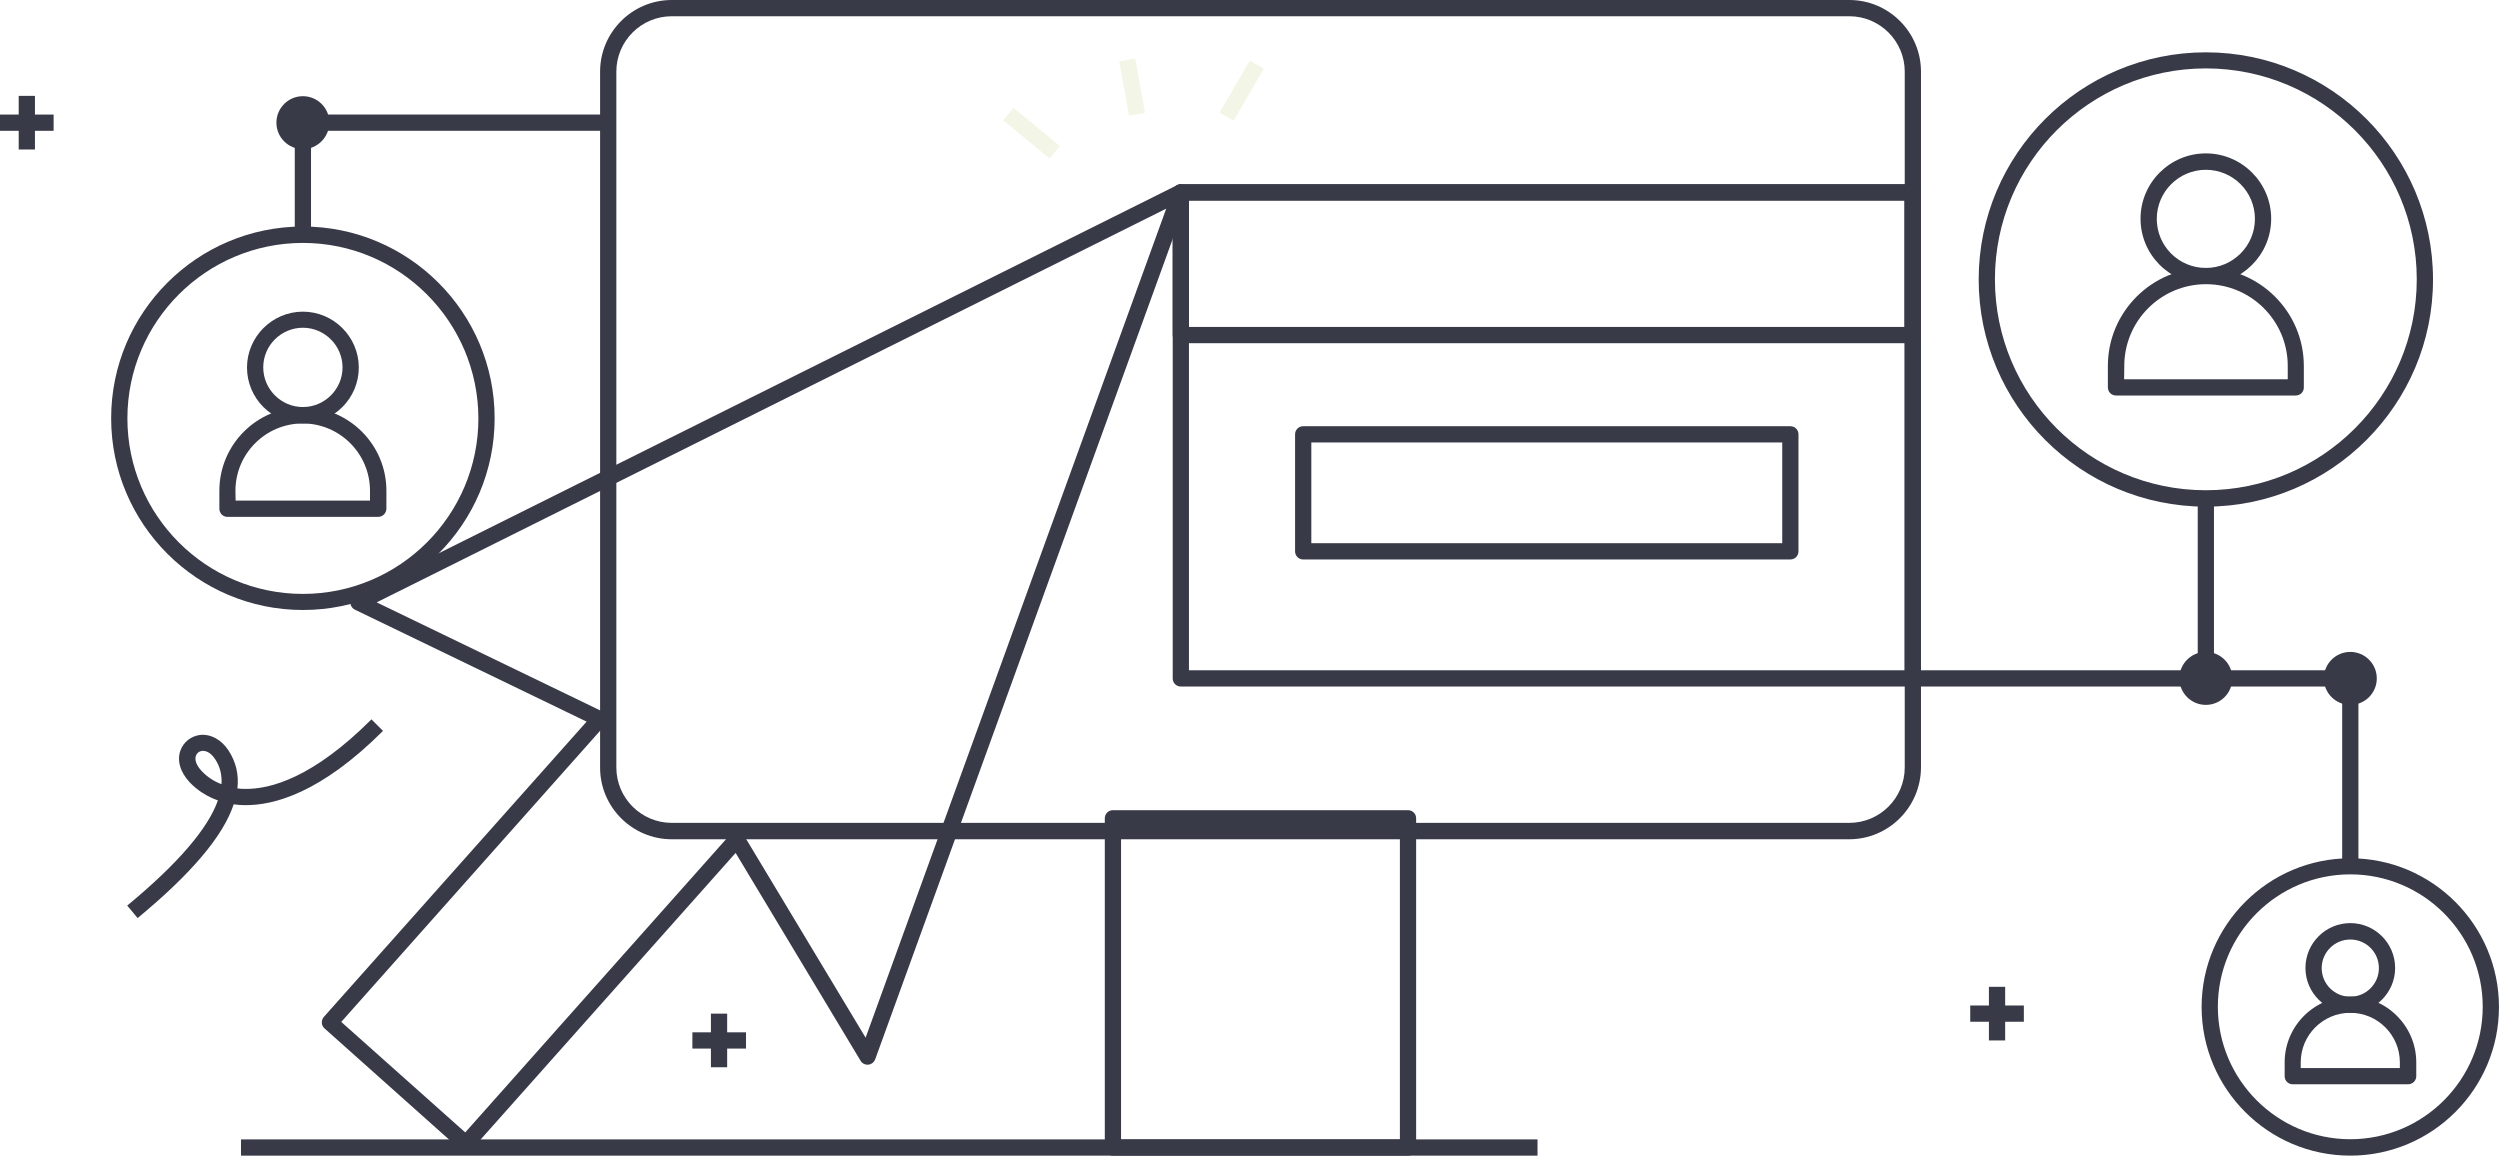
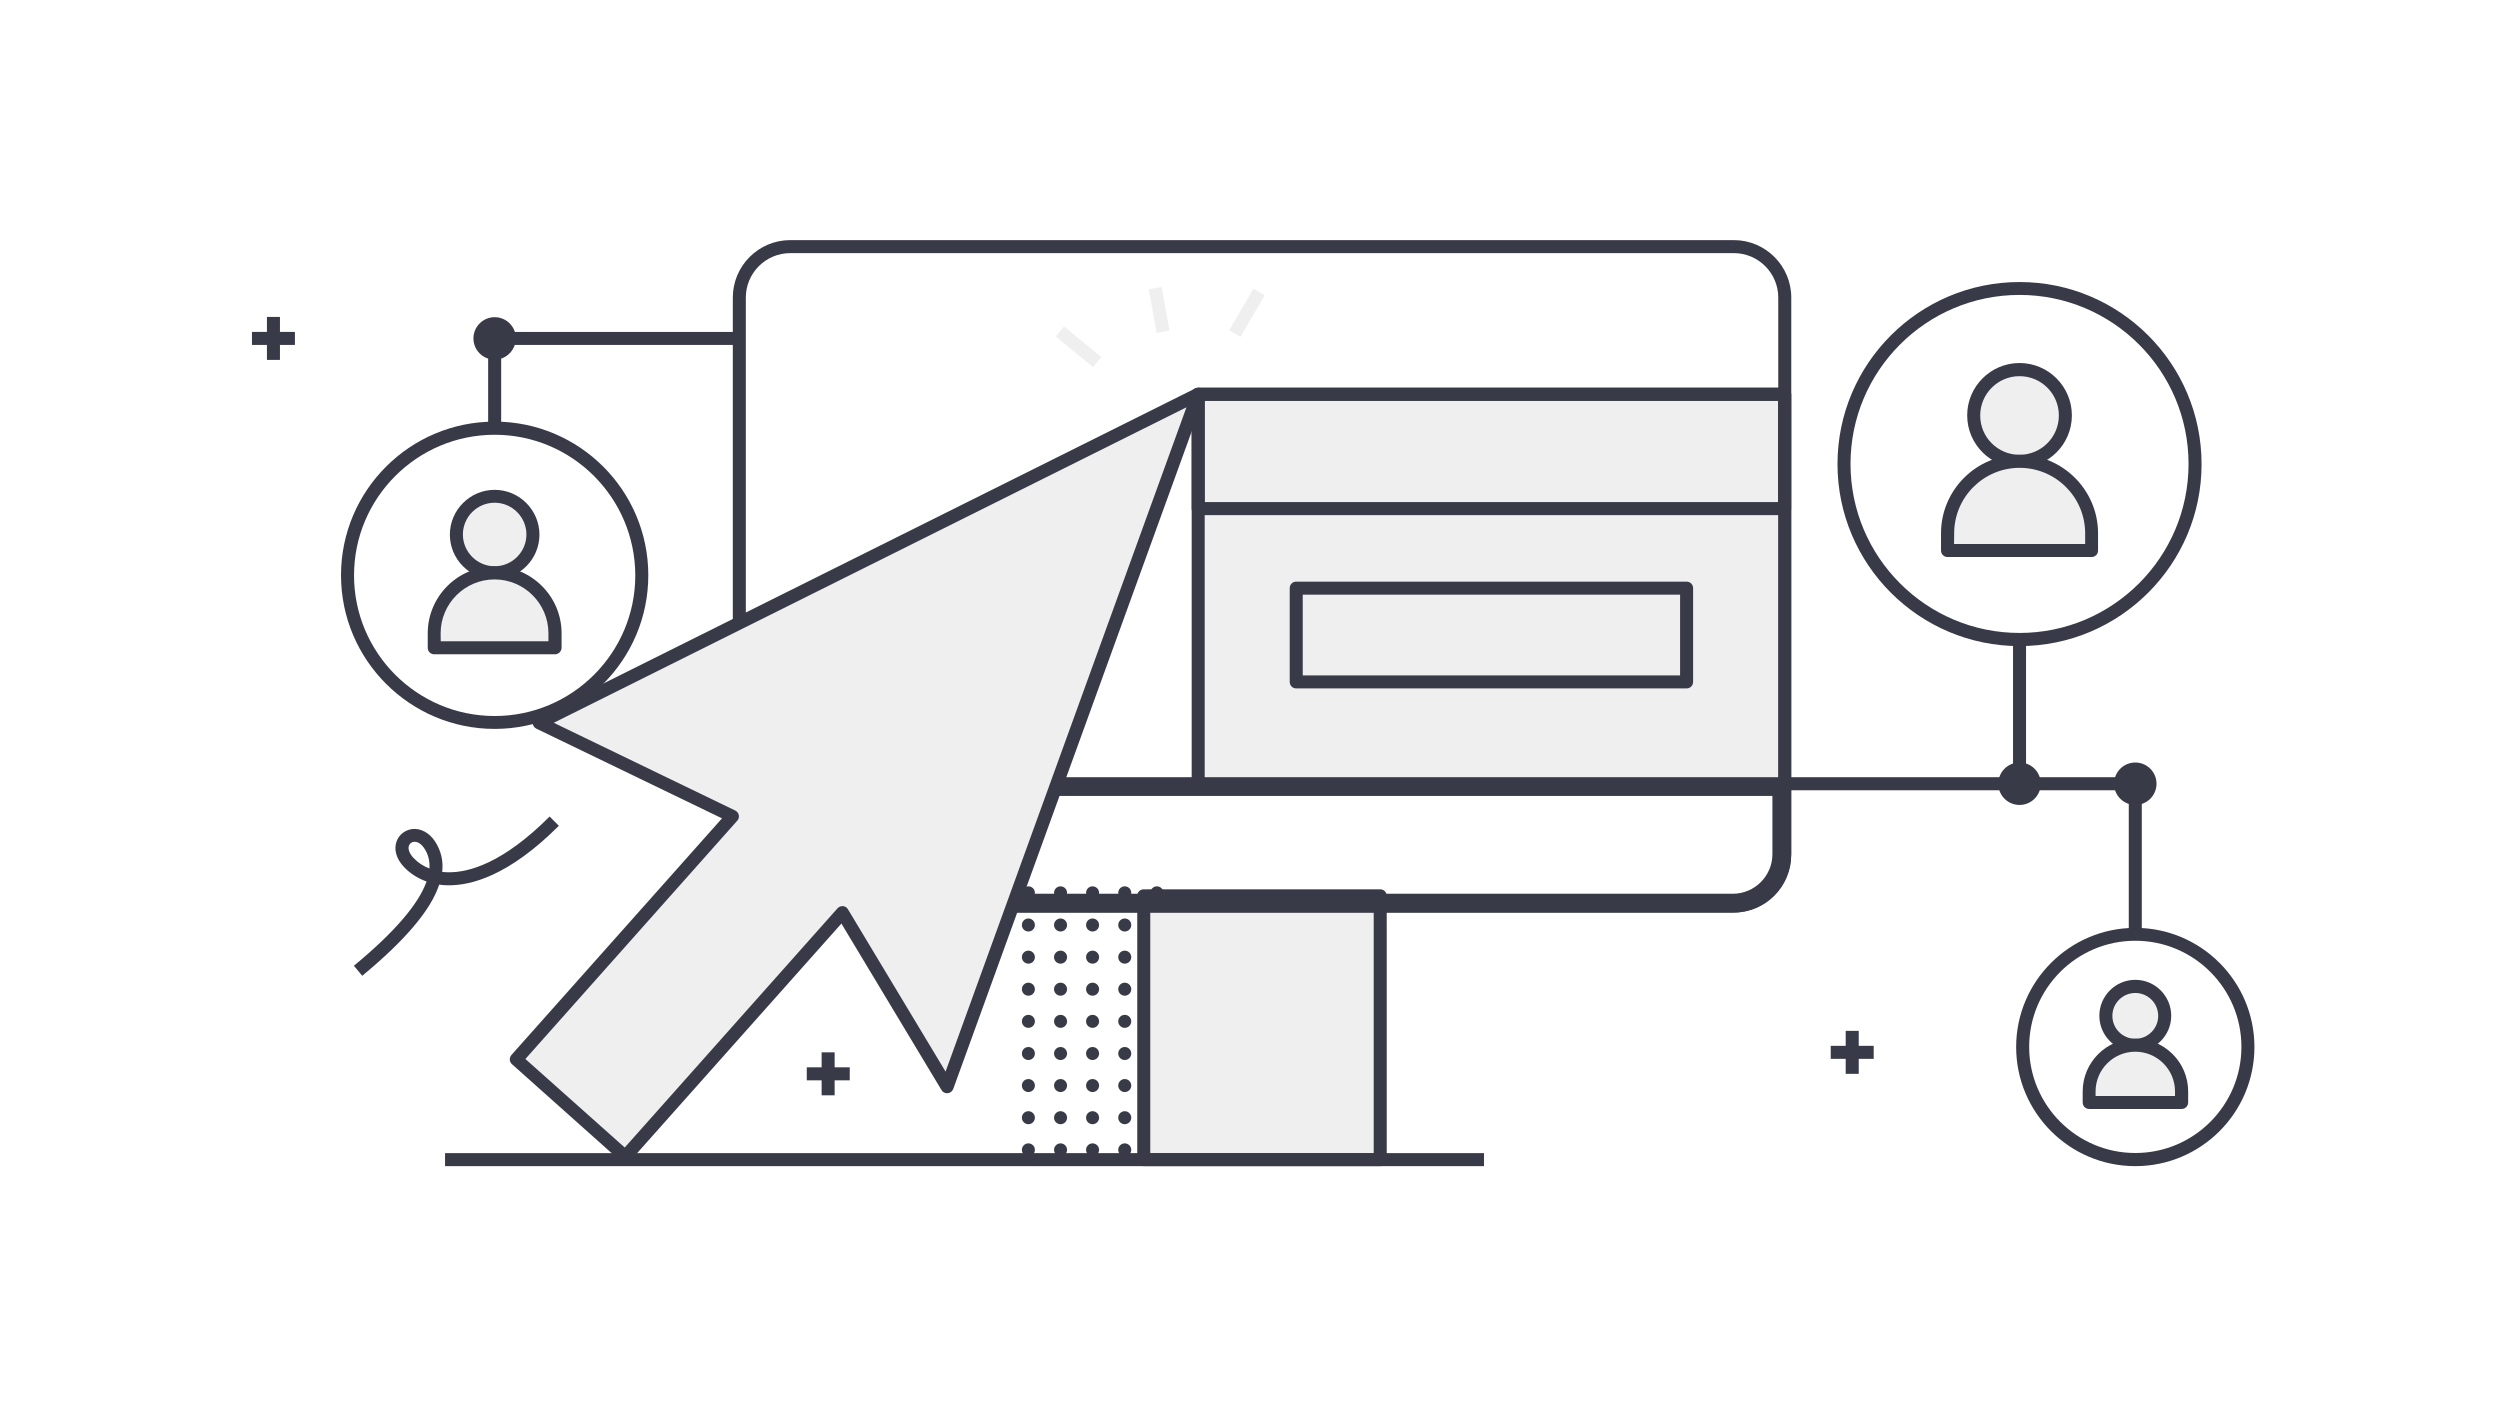
- <svg xmlns="http://www.w3.org/2000/svg" width="415" height="192" viewBox="0 0 415 192" fill="none">
-   <path d="M233.729 191.837H184.745C183.99 191.837 183.396 191.244 183.396 190.489V135.84C183.396 135.085 183.99 134.491 184.745 134.491H233.729C234.485 134.491 235.078 135.085 235.078 135.84V190.489C235.078 191.244 234.485 191.837 233.729 191.837ZM186.094 189.14H232.381V137.189H186.094V189.14Z" fill="#383A48" />
-   <path d="M306.962 139.319H111.511C104.956 139.319 99.615 133.978 99.615 127.424V11.895C99.615 5.341 104.956 0 111.511 0H306.989C313.544 0 318.884 5.341 318.884 11.895V127.397C318.857 133.978 313.517 139.319 306.962 139.319ZM111.511 2.697C106.44 2.697 102.313 6.824 102.313 11.895V127.397C102.313 132.468 106.44 136.595 111.511 136.595H306.989C312.06 136.595 316.187 132.468 316.187 127.397V11.895C316.187 6.824 312.06 2.697 306.989 2.697H111.511Z" fill="#383A48" />
-   <path d="M255.227 189.14H40.004V191.837H255.227V189.14Z" fill="#383A48" />
-   <path d="M317.508 113.964H196.019C195.263 113.964 194.67 113.37 194.67 112.615V31.937C194.67 31.181 195.263 30.588 196.019 30.588H317.508C318.263 30.588 318.857 31.181 318.857 31.937V112.615C318.857 113.37 318.263 113.964 317.508 113.964ZM197.367 111.266H316.159V33.285H197.367V111.266Z" fill="#383A48" />
-   <path d="M317.508 56.968H196.019C195.263 56.968 194.67 56.375 194.67 55.62V31.937C194.67 31.181 195.263 30.588 196.019 30.588H317.508C318.263 30.588 318.857 31.181 318.857 31.937V55.62C318.857 56.375 318.263 56.968 317.508 56.968ZM197.367 54.271H316.159V33.285H197.367V54.271Z" fill="#383A48" />
-   <path d="M297.198 92.871H216.331C215.576 92.871 214.982 92.278 214.982 91.523V72.102C214.982 71.346 215.576 70.753 216.331 70.753H297.198C297.954 70.753 298.547 71.346 298.547 72.102V91.523C298.547 92.278 297.954 92.871 297.198 92.871ZM217.68 90.174H295.85V73.45H217.68V90.174Z" fill="#383A48" />
-   <path d="M366.17 84.104C345.373 84.104 328.461 67.192 328.461 46.395C328.461 25.598 345.373 8.686 366.17 8.686C386.967 8.686 403.879 25.598 403.879 46.395C403.906 67.165 386.967 84.104 366.17 84.104ZM366.17 11.356C346.857 11.356 331.158 27.055 331.158 46.368C331.158 65.681 346.857 81.38 366.17 81.38C385.483 81.38 401.182 65.681 401.182 46.368C401.182 27.055 385.483 11.356 366.17 11.356Z" fill="#383A48" />
-   <path d="M366.172 47.149C360.21 47.149 355.328 42.294 355.328 36.305C355.328 30.344 360.183 25.462 366.172 25.462C372.133 25.462 377.015 30.317 377.015 36.305C377.015 42.294 372.16 47.149 366.172 47.149ZM366.172 28.186C361.694 28.186 358.025 31.828 358.025 36.332C358.025 40.837 361.667 44.478 366.172 44.478C370.649 44.478 374.318 40.837 374.318 36.332C374.318 31.828 370.676 28.186 366.172 28.186Z" fill="#383A48" />
-   <path d="M381.115 65.653H351.255C350.5 65.653 349.906 65.059 349.906 64.304V60.744C349.906 51.761 357.216 44.478 366.171 44.478C375.127 44.478 382.437 51.788 382.437 60.744V64.304C382.464 65.032 381.843 65.653 381.115 65.653ZM352.604 62.956H379.766V60.744C379.766 53.245 373.67 47.176 366.198 47.176C358.7 47.176 352.631 53.272 352.631 60.744L352.604 62.956Z" fill="#383A48" />
-   <path d="M50.28 101.259C32.747 101.259 18.451 86.99 18.451 69.43C18.451 51.871 32.72 37.602 50.28 37.602C67.84 37.602 82.109 51.871 82.109 69.43C82.109 86.99 67.813 101.259 50.28 101.259ZM50.28 40.326C34.231 40.326 21.148 53.381 21.148 69.457C21.148 85.507 34.204 98.589 50.28 98.589C66.329 98.589 79.412 85.534 79.412 69.457C79.385 53.381 66.329 40.326 50.28 40.326Z" fill="#383A48" />
-   <path d="M50.281 70.293C45.156 70.293 41.002 66.112 41.002 61.014C41.002 55.916 45.183 51.735 50.281 51.735C55.379 51.735 59.56 55.916 59.56 61.014C59.56 66.112 55.406 70.293 50.281 70.293ZM50.281 54.406C46.639 54.406 43.699 57.373 43.699 60.987C43.699 64.602 46.666 67.569 50.281 67.569C53.895 67.569 56.862 64.602 56.862 60.987C56.862 57.373 53.895 54.406 50.281 54.406Z" fill="#383A48" />
-   <path d="M62.767 85.802H37.763C37.008 85.802 36.414 85.209 36.414 84.453V81.459C36.414 73.826 42.618 67.595 50.279 67.595C57.912 67.595 64.143 73.799 64.143 81.459V84.453C64.116 85.209 63.523 85.802 62.767 85.802ZM39.111 83.105H61.419V81.459C61.419 75.309 56.402 70.292 50.252 70.292C44.102 70.292 39.084 75.309 39.084 81.459L39.111 83.105Z" fill="#383A48" />
-   <path d="M390.148 191.835C376.526 191.835 365.467 180.749 365.467 167.155C365.467 153.56 376.553 142.474 390.148 142.474C403.742 142.474 414.829 153.56 414.829 167.155C414.829 180.749 403.769 191.835 390.148 191.835ZM390.148 145.144C378.01 145.144 368.164 155.016 368.164 167.128C368.164 179.239 378.037 189.111 390.148 189.111C402.286 189.111 412.131 179.239 412.131 167.128C412.131 155.016 402.286 145.144 390.148 145.144Z" fill="#383A48" />
-   <path d="M390.148 168.125C386.048 168.125 382.703 164.78 382.703 160.68C382.703 156.58 386.048 153.235 390.148 153.235C394.248 153.235 397.593 156.58 397.593 160.68C397.593 164.78 394.248 168.125 390.148 168.125ZM390.148 155.96C387.531 155.96 385.401 158.091 385.401 160.707C385.401 163.324 387.531 165.454 390.148 165.454C392.764 165.454 394.895 163.324 394.895 160.707C394.895 158.064 392.764 155.96 390.148 155.96Z" fill="#383A48" />
-   <path d="M399.752 179.993H380.601C379.845 179.993 379.252 179.399 379.252 178.644V176.351C379.252 170.336 384.161 165.427 390.176 165.427C396.191 165.427 401.101 170.336 401.101 176.351V178.644C401.101 179.399 400.48 179.993 399.752 179.993ZM381.922 177.295H398.376V176.351C398.376 171.82 394.681 168.124 390.149 168.124C385.618 168.124 381.922 171.82 381.922 176.351V177.295Z" fill="#383A48" />
-   <path d="M366.17 113.964H317.51V111.267H364.822V82.756H367.519V112.643C367.519 113.371 366.926 113.964 366.17 113.964Z" fill="#383A48" />
-   <path d="M391.498 143.796H388.801V113.963H366.17V111.266H390.15C390.905 111.266 391.498 111.859 391.498 112.614V143.796Z" fill="#383A48" />
-   <path d="M366.171 115.661C367.854 115.661 369.219 114.297 369.219 112.613C369.219 110.93 367.854 109.565 366.171 109.565C364.488 109.565 363.123 110.93 363.123 112.613C363.123 114.297 364.488 115.661 366.171 115.661Z" fill="#383A48" />
-   <path d="M366.17 117.011C363.743 117.011 361.773 115.042 361.773 112.615C361.773 110.187 363.743 108.218 366.17 108.218C368.598 108.218 370.567 110.187 370.567 112.615C370.567 115.042 368.598 117.011 366.17 117.011ZM366.17 110.915C365.226 110.915 364.471 111.67 364.471 112.615C364.471 113.559 365.226 114.314 366.17 114.314C367.114 114.314 367.87 113.559 367.87 112.615C367.87 111.67 367.114 110.915 366.17 110.915Z" fill="#383A48" />
-   <path d="M390.152 115.661C391.835 115.661 393.2 114.297 393.2 112.613C393.2 110.93 391.835 109.565 390.152 109.565C388.468 109.565 387.104 110.93 387.104 112.613C387.104 114.297 388.468 115.661 390.152 115.661Z" fill="#383A48" />
-   <path d="M390.151 117.011C387.723 117.011 385.754 115.042 385.754 112.615C385.754 110.187 387.723 108.218 390.151 108.218C392.578 108.218 394.547 110.187 394.547 112.615C394.547 115.042 392.578 117.011 390.151 117.011ZM390.151 110.915C389.207 110.915 388.451 111.67 388.451 112.615C388.451 113.559 389.207 114.314 390.151 114.314C391.095 114.314 391.85 113.559 391.85 112.615C391.85 111.67 391.095 110.915 390.151 110.915Z" fill="#383A48" />
-   <path d="M50.282 23.413C51.966 23.413 53.33 22.048 53.33 20.364C53.33 18.681 51.966 17.316 50.282 17.316C48.599 17.316 47.234 18.681 47.234 20.364C47.234 22.048 48.599 23.413 50.282 23.413Z" fill="#383A48" />
-   <path d="M50.282 24.761C47.854 24.761 45.885 22.792 45.885 20.364C45.885 17.937 47.854 15.968 50.282 15.968C52.709 15.968 54.678 17.937 54.678 20.364C54.651 22.765 52.682 24.761 50.282 24.761ZM50.282 18.665C49.337 18.665 48.582 19.42 48.582 20.364C48.582 21.309 49.337 22.064 50.282 22.064C51.226 22.064 51.981 21.309 51.981 20.364C51.981 19.42 51.199 18.665 50.282 18.665Z" fill="#383A48" />
-   <path d="M51.629 38.977H48.932V20.365C48.932 19.61 49.525 19.017 50.28 19.017H100.964V21.714H51.629V38.977Z" fill="#383A48" />
-   <path d="M22.847 152.401L21.121 150.324C29.51 143.392 34.527 137.538 36.172 132.872C34.365 132.225 32.747 131.2 31.479 129.851C29.888 128.152 29.348 126.209 29.968 124.537C30.481 123.161 31.722 122.19 33.205 122.002C34.959 121.813 36.739 122.757 37.926 124.564C39.166 126.479 39.679 128.556 39.409 130.876C39.814 130.93 40.218 130.957 40.623 130.957C44.885 131.038 51.979 129.096 61.663 119.412L63.578 121.327C53.22 131.685 45.37 133.735 40.569 133.654C39.976 133.654 39.382 133.6 38.789 133.519C37.062 138.779 31.749 145.037 22.847 152.401ZM33.718 124.645C33.664 124.645 33.61 124.645 33.556 124.645C33.07 124.699 32.693 124.996 32.531 125.427C32.261 126.129 32.612 127.073 33.475 127.99C34.365 128.934 35.471 129.689 36.766 130.175C36.874 128.637 36.523 127.234 35.714 126.021C35.12 125.131 34.419 124.645 33.718 124.645Z" fill="#383A48" />
-   <path d="M332.858 163.812H330.16V172.713H332.858V163.812Z" fill="#383A48" />
-   <path d="M335.96 166.913H327.059V169.61H335.96V166.913Z" fill="#383A48" />
-   <path d="M5.801 15.915H3.104V24.816H5.801V15.915Z" fill="#383A48" />
-   <path d="M8.901 19.018H0V21.715H8.901V19.018Z" fill="#383A48" />
-   <path d="M120.709 168.263H118.012V177.164H120.709V168.263Z" fill="#383A48" />
-   <path d="M123.837 171.365H114.936V174.063H123.837V171.365Z" fill="#383A48" />
-   <path d="M168.24 17.888L166.525 19.971L174.23 26.315L175.945 24.233L168.24 17.888Z" fill="#F3F6E6" />
-   <path d="M207.47 10.059L202.443 18.681L204.774 20.039L209.801 11.417L207.47 10.059Z" fill="#F3F6E6" />
-   <path d="M188.454 9.707L185.799 10.182L187.414 19.21L190.069 18.735L188.454 9.707Z" fill="#F3F6E6" />
-   <path d="M77.337 191.217C77.013 191.217 76.69 191.109 76.447 190.866L53.87 170.717C53.303 170.232 53.277 169.368 53.762 168.802L97.379 119.791L58.914 101.206C58.456 100.99 58.159 100.504 58.159 99.992C58.159 99.48 58.456 98.994 58.914 98.778L195.428 30.724C195.913 30.481 196.507 30.562 196.938 30.912C197.343 31.29 197.505 31.856 197.316 32.369L145.284 175.842C145.095 176.328 144.663 176.678 144.151 176.732C143.638 176.786 143.126 176.543 142.856 176.085L122.113 141.585L78.335 190.785C78.092 191.055 77.769 191.217 77.418 191.244C77.391 191.217 77.364 191.217 77.337 191.217ZM56.648 169.638L77.229 187.98L121.304 138.43C121.601 138.106 122.006 137.944 122.437 137.971C122.869 137.998 123.246 138.241 123.462 138.618L143.692 172.255L193.594 34.635L62.529 99.992L100.13 118.172C100.508 118.361 100.777 118.712 100.858 119.116C100.939 119.521 100.831 119.953 100.534 120.276L56.648 169.638Z" fill="#383A48" />
+ <svg xmlns="http://www.w3.org/2000/svg" width="400" height="225" viewBox="0 0 400 225" fill="none">
+   <path d="M185.104 143.896C185.679 143.896 186.146 143.429 186.146 142.854C186.146 142.279 185.679 141.812 185.104 141.812C184.529 141.812 184.062 142.279 184.062 142.854C184.062 143.429 184.529 143.896 185.104 143.896Z" fill="#383A48" />
+   <path d="M185.104 149.041C185.679 149.041 186.146 148.575 186.146 148C186.146 147.424 185.679 146.958 185.104 146.958C184.529 146.958 184.062 147.424 184.062 148C184.062 148.575 184.529 149.041 185.104 149.041Z" fill="#383A48" />
+   <path d="M185.104 154.187C185.679 154.187 186.146 153.72 186.146 153.145C186.146 152.57 185.679 152.104 185.104 152.104C184.529 152.104 184.062 152.57 184.062 153.145C184.062 153.72 184.529 154.187 185.104 154.187Z" fill="#383A48" />
+   <path d="M185.104 159.313C185.679 159.313 186.146 158.846 186.146 158.271C186.146 157.696 185.679 157.229 185.104 157.229C184.529 157.229 184.062 157.696 184.062 158.271C184.062 158.846 184.529 159.313 185.104 159.313Z" fill="#383A48" />
+   <path d="M185.104 164.458C185.679 164.458 186.146 163.992 186.146 163.417C186.146 162.841 185.679 162.375 185.104 162.375C184.529 162.375 184.062 162.841 184.062 163.417C184.062 163.992 184.529 164.458 185.104 164.458Z" fill="#383A48" />
+   <path d="M185.104 169.604C185.679 169.604 186.146 169.137 186.146 168.562C186.146 167.987 185.679 167.521 185.104 167.521C184.529 167.521 184.062 167.987 184.062 168.562C184.062 169.137 184.529 169.604 185.104 169.604Z" fill="#383A48" />
+   <path d="M185.104 174.729C185.679 174.729 186.146 174.262 186.146 173.687C186.146 173.112 185.679 172.646 185.104 172.646C184.529 172.646 184.062 173.112 184.062 173.687C184.062 174.262 184.529 174.729 185.104 174.729Z" fill="#383A48" />
+   <path d="M185.104 179.874C185.679 179.874 186.146 179.408 186.146 178.833C186.146 178.257 185.679 177.791 185.104 177.791C184.529 177.791 184.062 178.257 184.062 178.833C184.062 179.408 184.529 179.874 185.104 179.874Z" fill="#383A48" />
+   <path d="M185.104 185.021C185.679 185.021 186.146 184.554 186.146 183.979C186.146 183.404 185.679 182.938 185.104 182.938C184.529 182.938 184.062 183.404 184.062 183.979C184.062 184.554 184.529 185.021 185.104 185.021Z" fill="#383A48" />
+   <path d="M179.96 143.896C180.535 143.896 181.001 143.429 181.001 142.854C181.001 142.279 180.535 141.812 179.96 141.812C179.384 141.812 178.918 142.279 178.918 142.854C178.918 143.429 179.384 143.896 179.96 143.896Z" fill="#383A48" />
+   <path d="M179.96 149.041C180.535 149.041 181.001 148.575 181.001 148C181.001 147.424 180.535 146.958 179.96 146.958C179.384 146.958 178.918 147.424 178.918 148C178.918 148.575 179.384 149.041 179.96 149.041Z" fill="#383A48" />
+   <path d="M179.96 154.187C180.535 154.187 181.001 153.72 181.001 153.145C181.001 152.57 180.535 152.104 179.96 152.104C179.384 152.104 178.918 152.57 178.918 153.145C178.918 153.72 179.384 154.187 179.96 154.187Z" fill="#383A48" />
+   <path d="M179.96 159.313C180.535 159.313 181.001 158.846 181.001 158.271C181.001 157.696 180.535 157.229 179.96 157.229C179.384 157.229 178.918 157.696 178.918 158.271C178.918 158.846 179.384 159.313 179.96 159.313Z" fill="#383A48" />
+   <path d="M179.96 164.458C180.535 164.458 181.001 163.992 181.001 163.417C181.001 162.841 180.535 162.375 179.96 162.375C179.384 162.375 178.918 162.841 178.918 163.417C178.918 163.992 179.384 164.458 179.96 164.458Z" fill="#383A48" />
+   <path d="M179.96 169.604C180.535 169.604 181.001 169.137 181.001 168.562C181.001 167.987 180.535 167.521 179.96 167.521C179.384 167.521 178.918 167.987 178.918 168.562C178.918 169.137 179.384 169.604 179.96 169.604Z" fill="#383A48" />
+   <path d="M179.96 174.729C180.535 174.729 181.001 174.262 181.001 173.687C181.001 173.112 180.535 172.646 179.96 172.646C179.384 172.646 178.918 173.112 178.918 173.687C178.918 174.262 179.384 174.729 179.96 174.729Z" fill="#383A48" />
+   <path d="M179.96 179.874C180.535 179.874 181.001 179.408 181.001 178.833C181.001 178.257 180.535 177.791 179.96 177.791C179.384 177.791 178.918 178.257 178.918 178.833C178.918 179.408 179.384 179.874 179.96 179.874Z" fill="#383A48" />
+   <path d="M179.96 185.021C180.535 185.021 181.001 184.554 181.001 183.979C181.001 183.404 180.535 182.938 179.96 182.938C179.384 182.938 178.918 183.404 178.918 183.979C178.918 184.554 179.384 185.021 179.96 185.021Z" fill="#383A48" />
+   <path d="M174.811 143.896C175.386 143.896 175.853 143.429 175.853 142.854C175.853 142.279 175.386 141.812 174.811 141.812C174.236 141.812 173.77 142.279 173.77 142.854C173.77 143.429 174.236 143.896 174.811 143.896Z" fill="#383A48" />
+   <path d="M174.811 149.041C175.386 149.041 175.853 148.575 175.853 148C175.853 147.424 175.386 146.958 174.811 146.958C174.236 146.958 173.77 147.424 173.77 148C173.77 148.575 174.236 149.041 174.811 149.041Z" fill="#383A48" />
+   <path d="M174.811 154.187C175.386 154.187 175.853 153.72 175.853 153.145C175.853 152.57 175.386 152.104 174.811 152.104C174.236 152.104 173.77 152.57 173.77 153.145C173.77 153.72 174.236 154.187 174.811 154.187Z" fill="#383A48" />
+   <path d="M174.811 159.313C175.386 159.313 175.853 158.846 175.853 158.271C175.853 157.696 175.386 157.229 174.811 157.229C174.236 157.229 173.77 157.696 173.77 158.271C173.77 158.846 174.236 159.313 174.811 159.313Z" fill="#383A48" />
+   <path d="M174.811 164.458C175.386 164.458 175.853 163.992 175.853 163.417C175.853 162.841 175.386 162.375 174.811 162.375C174.236 162.375 173.77 162.841 173.77 163.417C173.77 163.992 174.236 164.458 174.811 164.458Z" fill="#383A48" />
+   <path d="M174.811 169.604C175.386 169.604 175.853 169.137 175.853 168.562C175.853 167.987 175.386 167.521 174.811 167.521C174.236 167.521 173.77 167.987 173.77 168.562C173.77 169.137 174.236 169.604 174.811 169.604Z" fill="#383A48" />
+   <path d="M174.811 174.729C175.386 174.729 175.853 174.262 175.853 173.687C175.853 173.112 175.386 172.646 174.811 172.646C174.236 172.646 173.77 173.112 173.77 173.687C173.77 174.262 174.236 174.729 174.811 174.729Z" fill="#383A48" />
+   <path d="M174.811 179.874C175.386 179.874 175.853 179.408 175.853 178.833C175.853 178.257 175.386 177.791 174.811 177.791C174.236 177.791 173.77 178.257 173.77 178.833C173.77 179.408 174.236 179.874 174.811 179.874Z" fill="#383A48" />
+   <path d="M174.811 185.021C175.386 185.021 175.853 184.554 175.853 183.979C175.853 183.404 175.386 182.938 174.811 182.938C174.236 182.938 173.77 183.404 173.77 183.979C173.77 184.554 174.236 185.021 174.811 185.021Z" fill="#383A48" />
+   <path d="M169.688 143.896C170.263 143.896 170.73 143.429 170.73 142.854C170.73 142.279 170.263 141.812 169.688 141.812C169.113 141.812 168.646 142.279 168.646 142.854C168.646 143.429 169.113 143.896 169.688 143.896Z" fill="#383A48" />
+   <path d="M169.688 149.041C170.263 149.041 170.73 148.575 170.73 148C170.73 147.424 170.263 146.958 169.688 146.958C169.113 146.958 168.646 147.424 168.646 148C168.646 148.575 169.113 149.041 169.688 149.041Z" fill="#383A48" />
+   <path d="M169.688 154.187C170.263 154.187 170.73 153.72 170.73 153.145C170.73 152.57 170.263 152.104 169.688 152.104C169.113 152.104 168.646 152.57 168.646 153.145C168.646 153.72 169.113 154.187 169.688 154.187Z" fill="#383A48" />
+   <path d="M169.688 159.313C170.263 159.313 170.73 158.846 170.73 158.271C170.73 157.696 170.263 157.229 169.688 157.229C169.113 157.229 168.646 157.696 168.646 158.271C168.646 158.846 169.113 159.313 169.688 159.313Z" fill="#383A48" />
+   <path d="M169.688 164.458C170.263 164.458 170.73 163.992 170.73 163.417C170.73 162.841 170.263 162.375 169.688 162.375C169.113 162.375 168.646 162.841 168.646 163.417C168.646 163.992 169.113 164.458 169.688 164.458Z" fill="#383A48" />
+   <path d="M169.688 169.604C170.263 169.604 170.73 169.137 170.73 168.562C170.73 167.987 170.263 167.521 169.688 167.521C169.113 167.521 168.646 167.987 168.646 168.562C168.646 169.137 169.113 169.604 169.688 169.604Z" fill="#383A48" />
+   <path d="M169.688 174.729C170.263 174.729 170.73 174.262 170.73 173.687C170.73 173.112 170.263 172.646 169.688 172.646C169.113 172.646 168.646 173.112 168.646 173.687C168.646 174.262 169.113 174.729 169.688 174.729Z" fill="#383A48" />
+   <path d="M169.688 179.874C170.263 179.874 170.73 179.408 170.73 178.833C170.73 178.257 170.263 177.791 169.688 177.791C169.113 177.791 168.646 178.257 168.646 178.833C168.646 179.408 169.113 179.874 169.688 179.874Z" fill="#383A48" />
+   <path d="M169.688 185.021C170.263 185.021 170.73 184.554 170.73 183.979C170.73 183.404 170.263 182.938 169.688 182.938C169.113 182.938 168.646 183.404 168.646 183.979C168.646 184.554 169.113 185.021 169.688 185.021Z" fill="#383A48" />
+   <path d="M164.542 143.896C165.117 143.896 165.583 143.429 165.583 142.854C165.583 142.279 165.117 141.812 164.542 141.812C163.966 141.812 163.5 142.279 163.5 142.854C163.5 143.429 163.966 143.896 164.542 143.896Z" fill="#383A48" />
+   <path d="M164.542 149.041C165.117 149.041 165.583 148.575 165.583 148C165.583 147.424 165.117 146.958 164.542 146.958C163.966 146.958 163.5 147.424 163.5 148C163.5 148.575 163.966 149.041 164.542 149.041Z" fill="#383A48" />
+   <path d="M164.542 154.187C165.117 154.187 165.583 153.72 165.583 153.145C165.583 152.57 165.117 152.104 164.542 152.104C163.966 152.104 163.5 152.57 163.5 153.145C163.5 153.72 163.966 154.187 164.542 154.187Z" fill="#383A48" />
+   <path d="M164.542 159.313C165.117 159.313 165.583 158.846 165.583 158.271C165.583 157.696 165.117 157.229 164.542 157.229C163.966 157.229 163.5 157.696 163.5 158.271C163.5 158.846 163.966 159.313 164.542 159.313Z" fill="#383A48" />
+   <path d="M164.542 164.458C165.117 164.458 165.583 163.992 165.583 163.417C165.583 162.841 165.117 162.375 164.542 162.375C163.966 162.375 163.5 162.841 163.5 163.417C163.5 163.992 163.966 164.458 164.542 164.458Z" fill="#383A48" />
+   <path d="M164.542 169.604C165.117 169.604 165.583 169.137 165.583 168.562C165.583 167.987 165.117 167.521 164.542 167.521C163.966 167.521 163.5 167.987 163.5 168.562C163.5 169.137 163.966 169.604 164.542 169.604Z" fill="#383A48" />
+   <path d="M164.542 174.729C165.117 174.729 165.583 174.262 165.583 173.687C165.583 173.112 165.117 172.646 164.542 172.646C163.966 172.646 163.5 173.112 163.5 173.687C163.5 174.262 163.966 174.729 164.542 174.729Z" fill="#383A48" />
+   <path d="M164.542 179.874C165.117 179.874 165.583 179.408 165.583 178.833C165.583 178.257 165.117 177.791 164.542 177.791C163.966 177.791 163.5 178.257 163.5 178.833C163.5 179.408 163.966 179.874 164.542 179.874Z" fill="#383A48" />
+   <path d="M164.542 185.021C165.117 185.021 165.583 184.554 165.583 183.979C165.583 183.404 165.117 182.938 164.542 182.938C163.966 182.938 163.5 183.404 163.5 183.979C163.5 184.554 163.966 185.021 164.542 185.021Z" fill="#383A48" />
+   <path d="M220.833 143.334H183V185.542H220.833V143.334Z" fill="#EFEFEF" />
+   <path d="M220.834 186.584H183.001C182.417 186.584 181.959 186.125 181.959 185.542V143.334C181.959 142.75 182.417 142.292 183.001 142.292H220.834C221.417 142.292 221.876 142.75 221.876 143.334V185.542C221.876 186.125 221.417 186.584 220.834 186.584ZM184.042 184.5H219.792V144.375H184.042V184.5Z" fill="#383A48" />
+   <path d="M277.396 146.021H126.438C121.375 146.021 117.25 141.896 117.25 136.834V47.605C117.25 42.542 121.375 38.417 126.438 38.417H277.417C282.479 38.417 286.604 42.542 286.604 47.605V136.813C286.583 141.896 282.458 146.021 277.396 146.021ZM126.438 40.5C122.521 40.5 119.333 43.688 119.333 47.605V136.813C119.333 140.729 122.521 143.917 126.438 143.917H277.417C281.333 143.917 284.521 140.729 284.521 136.813V47.605C284.521 43.688 281.333 40.5 277.417 40.5H126.438Z" fill="#383A48" />
+   <path d="M118.73 136.667V125.854H285.085V136.667C285.085 140.984 281.569 144.5 277.251 144.5H126.564C122.246 144.5 118.73 140.984 118.73 136.667Z" stroke="#383A48" stroke-width="3" />
+   <path d="M237.438 184.5H71.209V186.583H237.438V184.5Z" fill="#383A48" />
+   <path d="M285.542 63.084H191.709V125.396H285.542V63.084Z" fill="#EFEFEF" />
+   <path d="M285.543 126.438H191.71C191.126 126.438 190.668 125.98 190.668 125.396V63.084C190.668 62.5 191.126 62.042 191.71 62.042H285.543C286.126 62.042 286.585 62.5 286.585 63.084V125.396C286.585 125.98 286.126 126.438 285.543 126.438ZM192.751 124.355H284.501V64.125H192.751V124.355Z" fill="#383A48" />
+   <path d="M285.543 82.417H191.71C191.126 82.417 190.668 81.959 190.668 81.375V63.084C190.668 62.5 191.126 62.042 191.71 62.042H285.543C286.126 62.042 286.585 62.5 286.585 63.084V81.375C286.585 81.959 286.126 82.417 285.543 82.417ZM192.751 80.334H284.501V64.125H192.751V80.334Z" fill="#383A48" />
+   <path d="M269.855 94.105H207.396V109.104H269.855V94.105Z" fill="#EFEFEF" />
+   <path d="M269.856 110.146H207.397C206.814 110.146 206.355 109.688 206.355 109.104V94.104C206.355 93.521 206.814 93.062 207.397 93.062H269.856C270.439 93.062 270.897 93.521 270.897 94.104V109.104C270.897 109.688 270.439 110.146 269.856 110.146ZM208.439 108.063H268.814V95.146H208.439V108.063Z" fill="#383A48" />
+   <path d="M86.249 115.666L191.708 63.083L151.541 173.875L134.77 146.021L100.041 185.062L82.603 169.52L117.187 130.625L86.249 115.666Z" fill="#EFEFEF" />
+   <path d="M100.041 186.104C99.791 186.104 99.541 186.021 99.353 185.833L81.916 170.271C81.478 169.896 81.458 169.229 81.833 168.792L115.52 130.938L85.812 116.583C85.458 116.417 85.228 116.042 85.228 115.646C85.228 115.25 85.458 114.875 85.812 114.708L191.249 62.146C191.624 61.958 192.083 62.021 192.416 62.292C192.728 62.583 192.853 63.021 192.708 63.417L152.52 174.229C152.374 174.604 152.041 174.875 151.645 174.917C151.249 174.958 150.853 174.771 150.645 174.417L134.624 147.771L100.812 185.771C100.624 185.979 100.374 186.104 100.103 186.125C100.083 186.104 100.062 186.104 100.041 186.104ZM84.062 169.438L99.958 183.604L133.999 145.333C134.228 145.083 134.541 144.958 134.874 144.979C135.208 145 135.499 145.188 135.666 145.479L151.291 171.458L189.833 65.167L88.603 115.646L117.645 129.688C117.937 129.833 118.145 130.104 118.208 130.417C118.27 130.729 118.187 131.063 117.958 131.313L84.062 169.438Z" fill="#383A48" />
+   <path d="M323.125 103.375C307.063 103.375 294 90.312 294 74.25C294 58.188 307.063 45.125 323.125 45.125C339.188 45.125 352.25 58.188 352.25 74.25C352.271 90.292 339.188 103.375 323.125 103.375ZM323.125 47.188C308.208 47.188 296.083 59.312 296.083 74.229C296.083 89.146 308.208 101.271 323.125 101.271C338.042 101.271 350.167 89.146 350.167 74.229C350.167 59.312 338.042 47.188 323.125 47.188Z" fill="#383A48" />
+   <path d="M323.124 73.792C327.174 73.792 330.458 70.508 330.458 66.458C330.458 62.408 327.174 59.125 323.124 59.125C319.074 59.125 315.791 62.408 315.791 66.458C315.791 70.508 319.074 73.792 323.124 73.792Z" fill="#EFEFEF" />
+   <path d="M323.125 74.833C318.521 74.833 314.75 71.083 314.75 66.458C314.75 61.854 318.5 58.083 323.125 58.083C327.729 58.083 331.5 61.833 331.5 66.458C331.5 71.083 327.75 74.833 323.125 74.833ZM323.125 60.187C319.667 60.187 316.833 63 316.833 66.479C316.833 69.958 319.646 72.77 323.125 72.77C326.583 72.77 329.417 69.958 329.417 66.479C329.417 63 326.604 60.187 323.125 60.187Z" fill="#383A48" />
+   <path d="M334.666 88.083H311.604V85.333C311.604 78.958 316.77 73.812 323.124 73.812C329.499 73.812 334.645 78.979 334.645 85.333L334.666 88.083Z" fill="#EFEFEF" />
+   <path d="M334.667 89.125H311.604C311.021 89.125 310.562 88.666 310.562 88.083V85.333C310.562 78.395 316.208 72.77 323.125 72.77C330.042 72.77 335.687 78.416 335.687 85.333V88.083C335.708 88.645 335.229 89.125 334.667 89.125ZM312.646 87.041H333.625V85.333C333.625 79.541 328.917 74.854 323.146 74.854C317.354 74.854 312.667 79.562 312.667 85.333L312.646 87.041Z" fill="#383A48" />
+   <path d="M79.146 116.625C65.604 116.625 54.562 105.604 54.562 92.041C54.562 78.479 65.583 67.458 79.146 67.458C92.708 67.458 103.729 78.479 103.729 92.041C103.729 105.604 92.688 116.625 79.146 116.625ZM79.146 69.562C66.75 69.562 56.646 79.645 56.646 92.062C56.646 104.458 66.729 114.562 79.146 114.562C91.542 114.562 101.646 104.479 101.646 92.062C101.625 79.645 91.542 69.562 79.146 69.562Z" fill="#383A48" />
+   <path d="M79.144 91.666C82.527 91.666 85.269 88.924 85.269 85.541C85.269 82.158 82.527 79.416 79.144 79.416C75.762 79.416 73.019 82.158 73.019 85.541C73.019 88.924 75.762 91.666 79.144 91.666Z" fill="#EFEFEF" />
+   <path d="M79.145 92.707C75.187 92.707 71.978 89.478 71.978 85.541C71.978 81.603 75.208 78.374 79.145 78.374C83.083 78.374 86.312 81.603 86.312 85.541C86.312 89.478 83.103 92.707 79.145 92.707ZM79.145 80.436C76.333 80.436 74.062 82.728 74.062 85.52C74.062 88.311 76.353 90.603 79.145 90.603C81.937 90.603 84.228 88.311 84.228 85.52C84.228 82.728 81.937 80.436 79.145 80.436Z" fill="#383A48" />
+   <path d="M88.791 103.645H69.478V101.333C69.478 95.999 73.812 91.666 79.145 91.666C84.478 91.666 88.812 95.999 88.812 101.333L88.791 103.645Z" fill="#EFEFEF" />
+   <path d="M88.792 104.687H69.479C68.896 104.687 68.438 104.228 68.438 103.645V101.332C68.438 95.436 73.229 90.624 79.146 90.624C85.042 90.624 89.854 95.416 89.854 101.332V103.645C89.833 104.228 89.375 104.687 88.792 104.687ZM70.521 102.603H87.75V101.332C87.75 96.582 83.875 92.707 79.125 92.707C74.375 92.707 70.5 96.582 70.5 101.332L70.521 102.603Z" fill="#383A48" />
+   <path d="M341.646 186.584C331.126 186.584 322.584 178.021 322.584 167.521C322.584 157.021 331.146 148.459 341.646 148.459C352.146 148.459 360.709 157.021 360.709 167.521C360.709 178.021 352.167 186.584 341.646 186.584ZM341.646 150.521C332.271 150.521 324.667 158.146 324.667 167.501C324.667 176.855 332.292 184.48 341.646 184.48C351.021 184.48 358.626 176.855 358.626 167.501C358.626 158.146 351.021 150.521 341.646 150.521Z" fill="#383A48" />
+   <path d="M341.646 167.23C344.246 167.23 346.354 165.122 346.354 162.522C346.354 159.921 344.246 157.813 341.646 157.813C339.045 157.813 336.938 159.921 336.938 162.522C336.938 165.122 339.045 167.23 341.646 167.23Z" fill="#EFEFEF" />
+   <path d="M341.646 168.271C338.48 168.271 335.896 165.688 335.896 162.521C335.896 159.355 338.48 156.771 341.646 156.771C344.813 156.771 347.396 159.355 347.396 162.521C347.396 165.688 344.813 168.271 341.646 168.271ZM341.646 158.876C339.626 158.876 337.98 160.521 337.98 162.542C337.98 164.563 339.626 166.209 341.646 166.209C343.667 166.209 345.313 164.563 345.313 162.542C345.313 160.501 343.667 158.876 341.646 158.876Z" fill="#383A48" />
+   <path d="M349.063 176.397H334.271V174.626C334.271 170.543 337.584 167.23 341.667 167.23C345.751 167.23 349.063 170.543 349.063 174.626V176.397Z" fill="#EFEFEF" />
+   <path d="M349.064 177.438H334.272C333.689 177.438 333.23 176.98 333.23 176.397V174.626C333.23 169.98 337.022 166.188 341.668 166.188C346.314 166.188 350.106 169.98 350.106 174.626V176.397C350.106 176.98 349.626 177.438 349.064 177.438ZM335.293 175.355H348.001V174.626C348.001 171.126 345.147 168.272 341.647 168.272C338.147 168.272 335.293 171.126 335.293 174.626V175.355Z" fill="#383A48" />
+   <path d="M323.124 126.438H285.541V124.355H322.083V102.334H324.166V125.417C324.166 125.98 323.708 126.438 323.124 126.438Z" fill="#383A48" />
+   <path d="M342.688 149.479H340.604V126.438H323.125V124.354H341.646C342.229 124.354 342.688 124.813 342.688 125.396V149.479Z" fill="#383A48" />
+   <path d="M323.126 127.75C324.426 127.75 325.48 126.696 325.48 125.396C325.48 124.096 324.426 123.042 323.126 123.042C321.825 123.042 320.771 124.096 320.771 125.396C320.771 126.696 321.825 127.75 323.126 127.75Z" fill="#383A48" />
+   <path d="M323.126 128.792C321.251 128.792 319.73 127.271 319.73 125.396C319.73 123.521 321.251 122 323.126 122C325.001 122 326.522 123.521 326.522 125.396C326.522 127.271 325.001 128.792 323.126 128.792ZM323.126 124.083C322.397 124.083 321.814 124.667 321.814 125.396C321.814 126.125 322.397 126.708 323.126 126.708C323.855 126.708 324.439 126.125 324.439 125.396C324.439 124.667 323.855 124.083 323.126 124.083Z" fill="#383A48" />
+   <path d="M341.645 127.75C342.945 127.75 343.999 126.696 343.999 125.396C343.999 124.096 342.945 123.042 341.645 123.042C340.345 123.042 339.291 124.096 339.291 125.396C339.291 126.696 340.345 127.75 341.645 127.75Z" fill="#383A48" />
+   <path d="M341.646 128.792C339.771 128.792 338.25 127.271 338.25 125.396C338.25 123.521 339.771 122 341.646 122C343.521 122 345.042 123.521 345.042 125.396C345.042 127.271 343.521 128.792 341.646 128.792ZM341.646 124.083C340.917 124.083 340.333 124.667 340.333 125.396C340.333 126.125 340.917 126.708 341.646 126.708C342.375 126.708 342.958 126.125 342.958 125.396C342.958 124.667 342.375 124.083 341.646 124.083Z" fill="#383A48" />
+   <path d="M79.145 56.5C80.445 56.5 81.499 55.446 81.499 54.146C81.499 52.846 80.445 51.792 79.145 51.792C77.845 51.792 76.791 52.846 76.791 54.146C76.791 55.446 77.845 56.5 79.145 56.5Z" fill="#383A48" />
+   <path d="M79.146 57.542C77.271 57.542 75.75 56.021 75.75 54.146C75.75 52.271 77.271 50.75 79.146 50.75C81.021 50.75 82.542 52.271 82.542 54.146C82.521 56 81 57.542 79.146 57.542ZM79.146 52.833C78.417 52.833 77.833 53.417 77.833 54.146C77.833 54.875 78.417 55.458 79.146 55.458C79.875 55.458 80.458 54.875 80.458 54.146C80.458 53.417 79.854 52.833 79.146 52.833Z" fill="#383A48" />
+   <path d="M80.187 68.521H78.103V54.146C78.103 53.563 78.562 53.105 79.145 53.105H118.291V55.188H80.187V68.521Z" fill="#383A48" />
+   <path d="M57.958 156.126L56.625 154.521C63.104 149.167 66.979 144.646 68.25 141.042C66.854 140.542 65.604 139.751 64.625 138.709C63.396 137.396 62.979 135.896 63.458 134.605C63.854 133.542 64.812 132.792 65.958 132.646C67.312 132.501 68.688 133.23 69.604 134.626C70.562 136.105 70.958 137.709 70.75 139.501C71.062 139.542 71.375 139.563 71.688 139.563C74.979 139.626 80.458 138.126 87.938 130.646L89.417 132.126C81.417 140.126 75.354 141.709 71.646 141.646C71.188 141.646 70.729 141.605 70.271 141.542C68.938 145.605 64.833 150.438 57.958 156.126ZM66.354 134.688C66.312 134.688 66.271 134.688 66.229 134.688C65.854 134.73 65.562 134.959 65.438 135.292C65.229 135.834 65.5 136.563 66.167 137.271C66.854 138.001 67.708 138.584 68.708 138.959C68.792 137.771 68.521 136.688 67.896 135.751C67.438 135.063 66.896 134.688 66.354 134.688Z" fill="#383A48" />
+   <path d="M297.396 164.938H295.312V171.813H297.396V164.938Z" fill="#383A48" />
+   <path d="M299.791 167.333H292.916V169.416H299.791V167.333Z" fill="#383A48" />
+   <path d="M44.792 50.709H42.709V57.584H44.792V50.709Z" fill="#383A48" />
+   <path d="M47.188 53.105H40.312V55.188H47.188V53.105Z" fill="#383A48" />
+   <path d="M133.542 168.375H131.459V175.25H133.542V168.375Z" fill="#383A48" />
+   <path d="M135.959 170.771H129.084V172.854H135.959V170.771Z" fill="#383A48" />
+   <path d="M170.252 52.233L168.928 53.842L174.879 58.742L176.203 57.134L170.252 52.233Z" fill="#EFEFEF" />
+   <path d="M200.553 46.185L196.67 52.845L198.47 53.894L202.352 47.235L200.553 46.185Z" fill="#EFEFEF" />
+   <path d="M185.865 45.915L183.814 46.282L185.062 53.255L187.113 52.888L185.865 45.915Z" fill="#EFEFEF" />
</svg>
